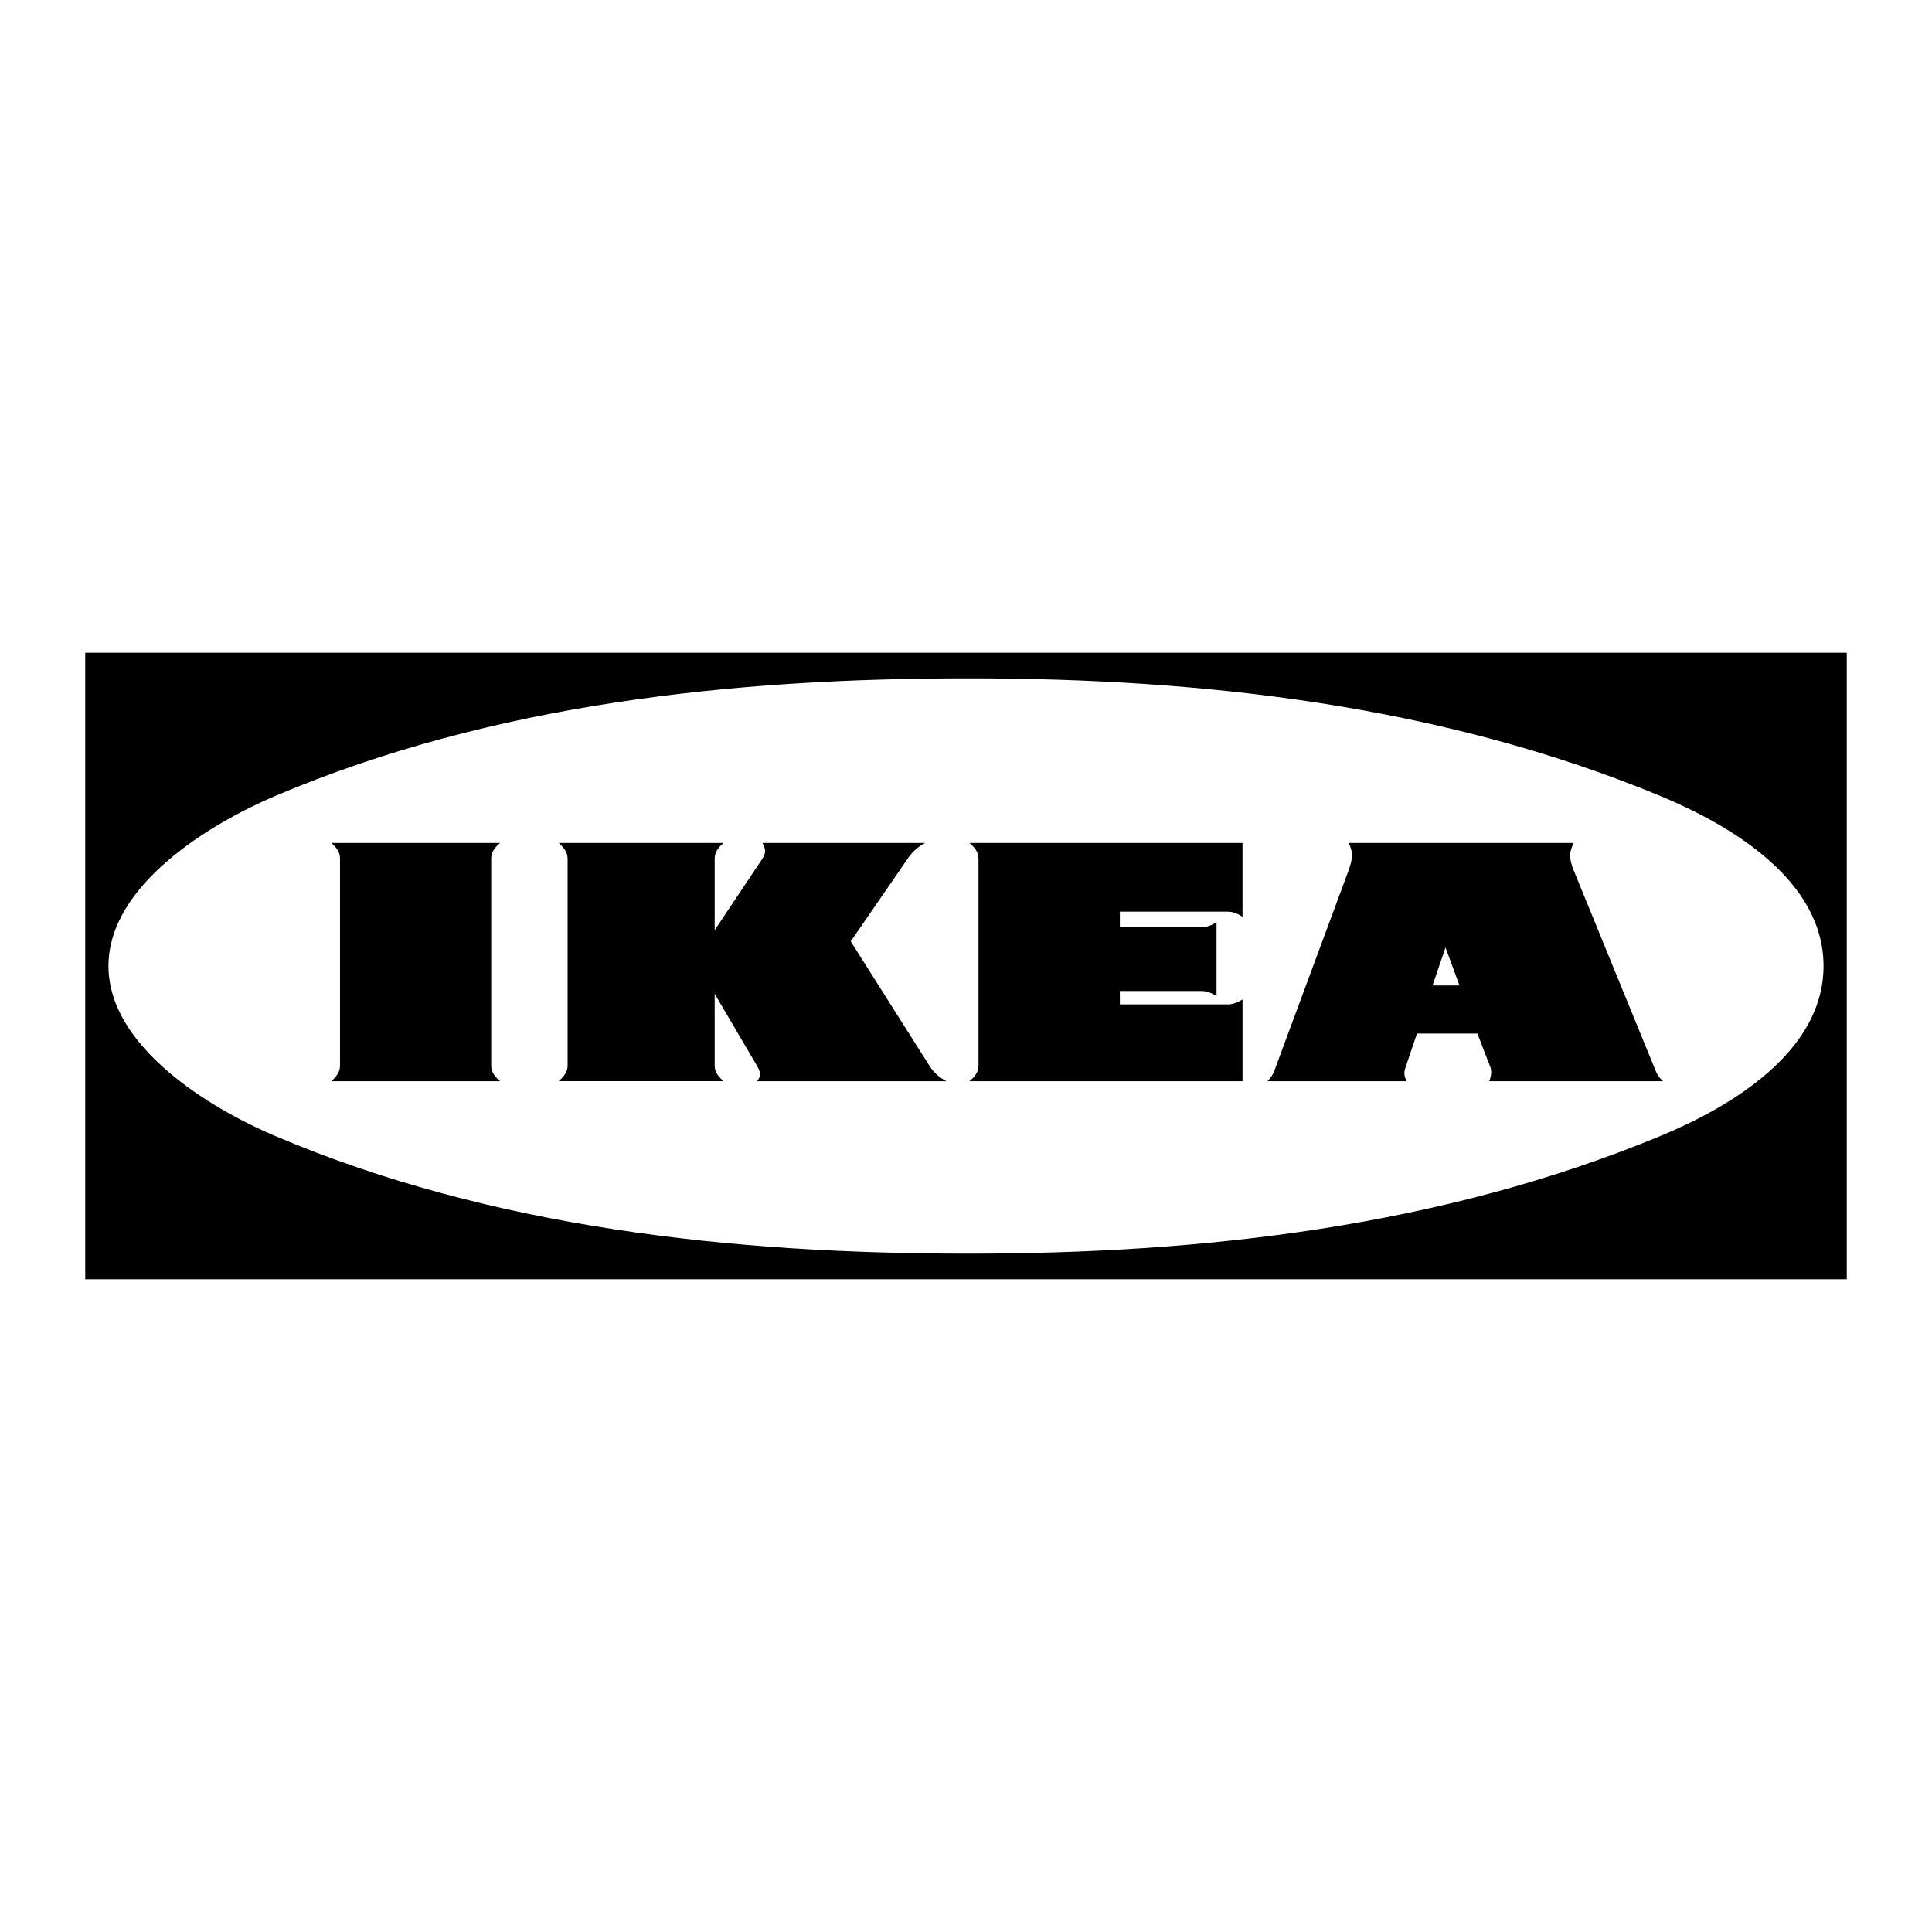
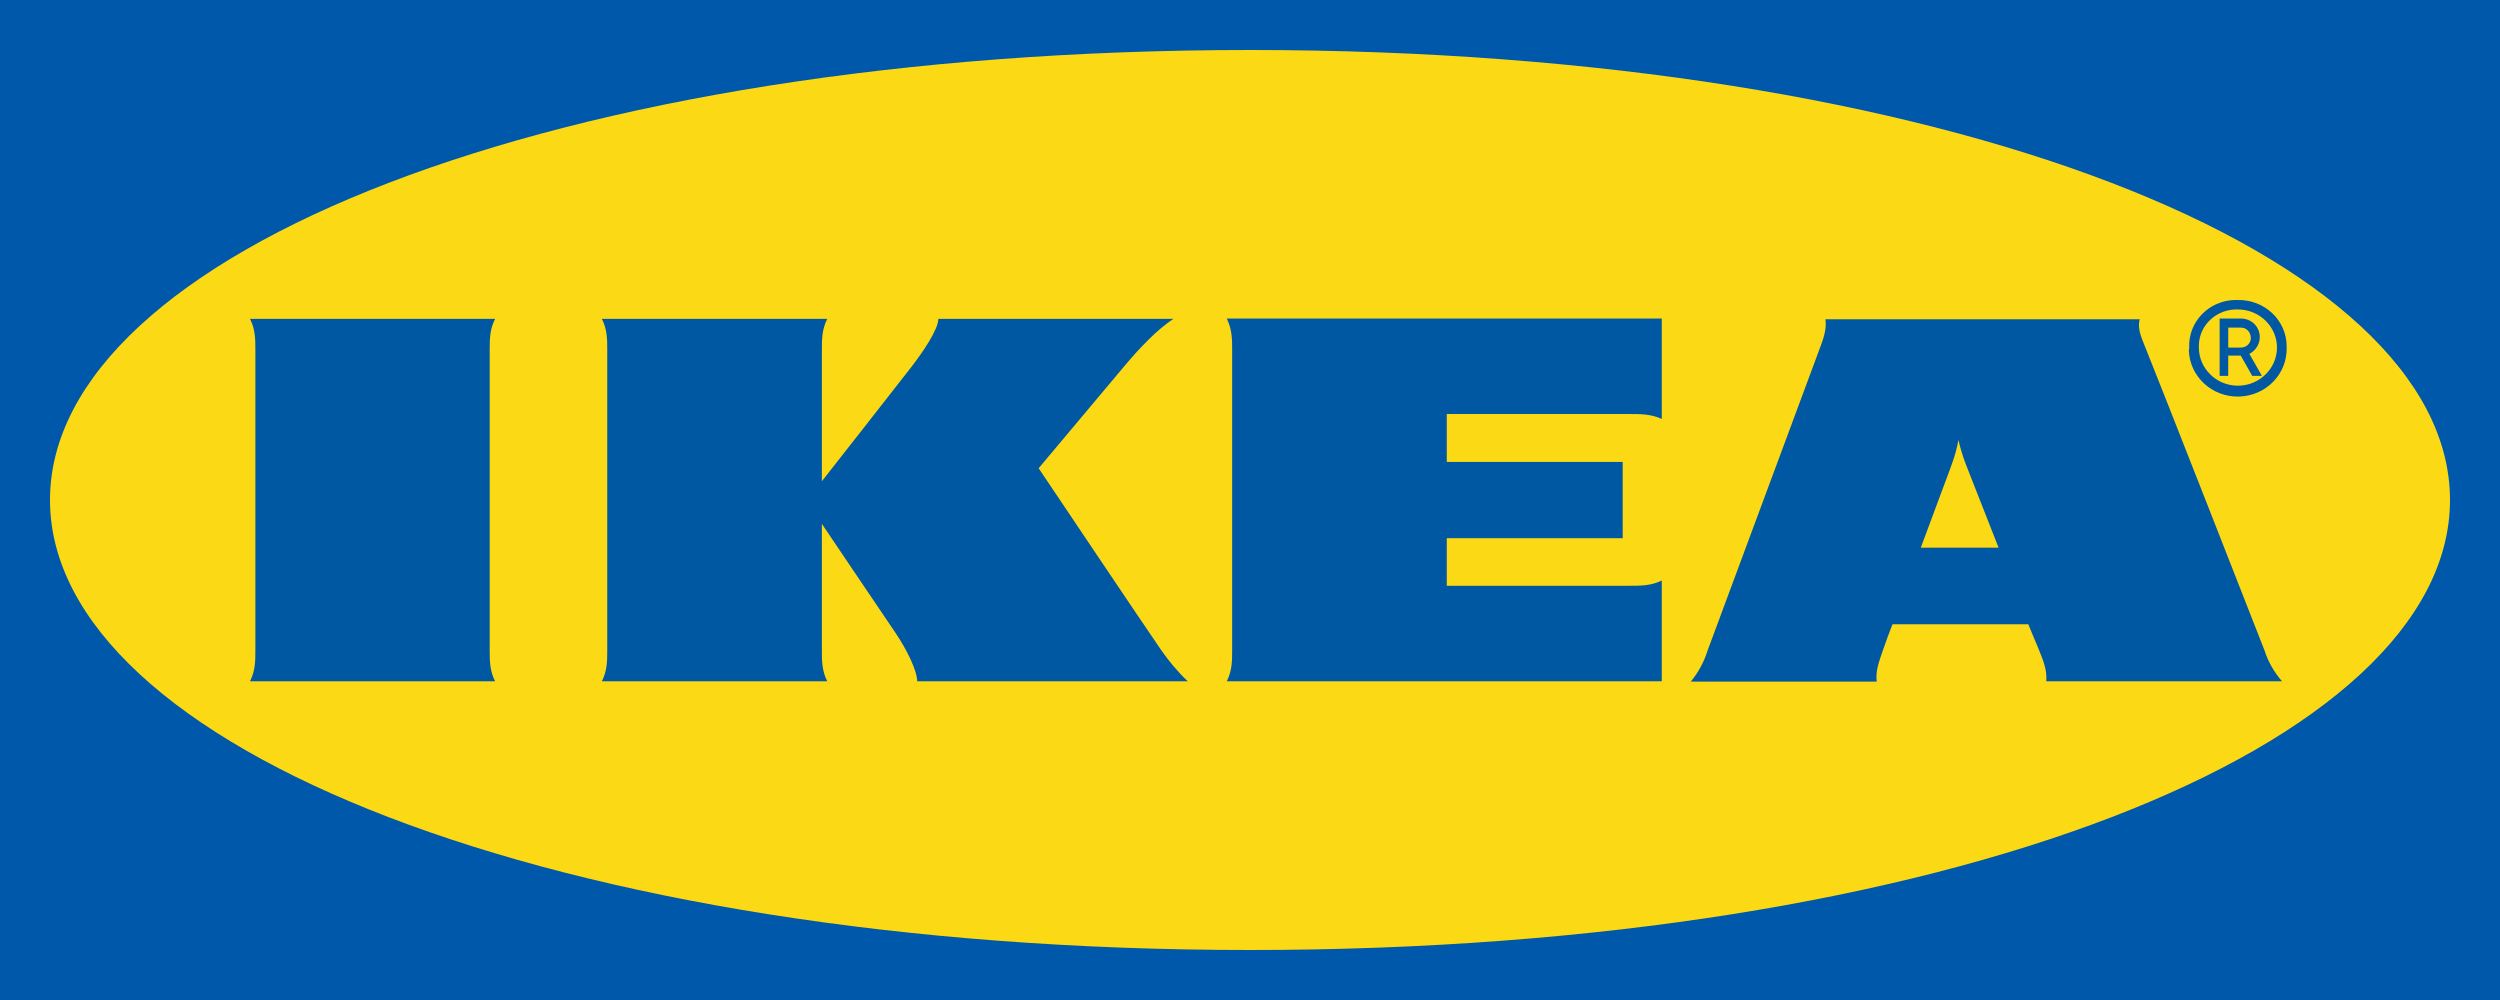
- <svg xmlns="http://www.w3.org/2000/svg" width="2500" height="2500" viewBox="0 0 192.756 192.756">
-   <g fill-rule="evenodd" clip-rule="evenodd">
-     <path fill="#fff" d="M0 0h192.756v192.756H0V0z" />
-     <path d="M8.504 127.63V65.125h175.748v62.505H8.504z" />
-     <path d="M96.624 125.077c23.455 0 47.183-2.691 69.007-11.728 6.992-2.888 16.303-8.388 16.303-16.972 0-8.604-9.33-14.084-16.303-16.972-21.824-9.036-45.553-11.727-69.007-11.727-23.395 0-47.438 2.514-69.145 11.727-6.443 2.73-16.657 8.859-16.657 16.972 0 8.093 10.195 14.241 16.657 16.972 21.706 9.213 45.769 11.728 69.145 11.728z" fill="#fff" />
-     <path d="M121.375 99.384c-.453-.295-.943-.511-1.494-.511h-8.152v1.336h10.766c.529 0 1.021-.217 1.473-.491v8.151H96.722c.471-.393.903-.884.903-1.513V85.633c0-.647-.432-1.139-.903-1.532h27.245v7.366c-.451-.294-.943-.511-1.473-.511h-10.766v1.552h8.152c.551 0 1.041-.197 1.494-.51v7.386h.001zM147.4 103.116h-6.029l-1.199 3.555a1.279 1.279 0 0 0-.059.393c0 .295.098.551.236.806H126.46c.314-.314.531-.647.688-1.061l7.406-19.978c.178-.491.334-1.021.334-1.532 0-.432-.156-.825-.334-1.198h22.451c-.176.393-.352.786-.352 1.218 0 .53.156 1.041.352 1.512l8.172 19.978c.158.433.395.746.748 1.061H148.58c.117-.294.197-.589.197-.903 0-.177-.021-.334-.08-.491l-1.297-3.36zM71.303 99.147v7.189c0 .648.413 1.12.884 1.532H55.746c.452-.412.884-.884.884-1.532V85.653c0-.667-.432-1.12-.884-1.552h16.442c-.472.413-.884.884-.884 1.552v7.15l4.773-7.15c.138-.216.255-.471.255-.747 0-.275-.137-.55-.255-.805h16.226a4.68 4.68 0 0 0-1.729 1.552l-5.697 8.27 7.857 12.414c.413.668.982 1.159 1.689 1.532H75.527c.137-.196.314-.412.314-.647 0-.314-.157-.629-.314-.885l-4.224-7.19zM33.058 84.101h16.834c-.471.413-.884.864-.884 1.532v20.704c0 .648.413 1.12.884 1.532H33.058c.452-.412.864-.884.864-1.532V85.633c0-.668-.412-1.119-.864-1.532z" />
-     <path fill="#fff" d="M142.922 98.323h2.691l-1.394-3.791-1.297 3.791z" />
+ <svg xmlns="http://www.w3.org/2000/svg" width="100" height="40">
+   <g fill="none" fill-rule="evenodd">
+     <path fill="#0058AB" d="M99.986 40H0V0h100v40z" />
+     <path fill="#FBD914" d="M2 20c0 9.832 20.116 18 48.007 18C77.898 38 98 29.832 98 20S77.884 2 50.007 2C22.131 2 2 10.168 2 20z" />
+     <path fill="#0058A3" fill-rule="nonzero" d="M46.448 26.005c.315.448.659.867 1.061 1.245H36.687c0-.42-.416-1.273-.874-1.945-.459-.672-2.938-4.351-2.938-4.351v5.051c0 .42 0 .825.215 1.245h-9.015c.215-.42.215-.826.215-1.245V14.001c0-.42 0-.825-.215-1.245h9.015c-.215.42-.215.825-.215 1.245v5.247s2.881-3.666 3.54-4.519c.502-.643 1.118-1.553 1.118-1.973h9.402c-.645.42-1.362 1.175-1.949 1.875-.516.616-3.44 4.099-3.44 4.099s4.328 6.45 4.902 7.275zm2.838-12.004v12.004c0 .42 0 .825-.215 1.245h17.4v-4.029c-.43.21-.846.21-1.276.21h-7.324v-1.903h7.037v-3.05h-7.037v-1.917h7.324c.43 0 .846 0 1.276.196v-4.015H49.071c.215.434.215.839.215 1.259zm41.292 12.004c.143.462.387.881.702 1.245h-9.431c.043-.42-.115-.826-.287-1.245 0 0-.143-.336-.344-.825l-.086-.21h-5.432l-.086.224s-.158.406-.301.826c-.143.42-.301.825-.244 1.245h-7.439a3.641 3.641 0 0 0 .674-1.245l4.457-12.004c.158-.42.315-.825.258-1.245h12.57c-.115.42.115.825.272 1.245.373.909 4.4 11.178 4.715 11.99zm-10.635-4.099-1.319-3.358c-.115-.308-.215-.629-.287-.951a5.501 5.501 0 0 1-.258.951c-.043.14-.602 1.609-1.247 3.358h3.11zm-60.14-9.15H10c.215.42.215.825.215 1.245v12.004c0 .42 0 .825-.215 1.245h9.803c-.215-.42-.215-.826-.215-1.245V14.001c0-.42 0-.825.215-1.245zm67.765 1.147c-.043-1.021.774-1.875 1.82-1.903h.129c1.061-.014 1.935.797 1.949 1.833v.07c.029 1.049-.817 1.931-1.906 1.959-1.075.028-1.978-.797-2.007-1.861.014-.028.014-.07.014-.098zm.387 0c0 .839.702 1.525 1.562 1.525s1.562-.686 1.562-1.525c0-.839-.702-1.525-1.562-1.525-.831-.028-1.534.602-1.562 1.413v.112zm1.175 1.133h-.344v-2.294h.874c.416.014.731.336.731.742 0 .28-.158.532-.416.671l.502.881h-.387l-.459-.811h-.502v.811zm0-1.133h.473c.229.014.43-.154.43-.378 0-.224-.158-.42-.387-.42h-.516v.797z" />
  </g>
</svg>
